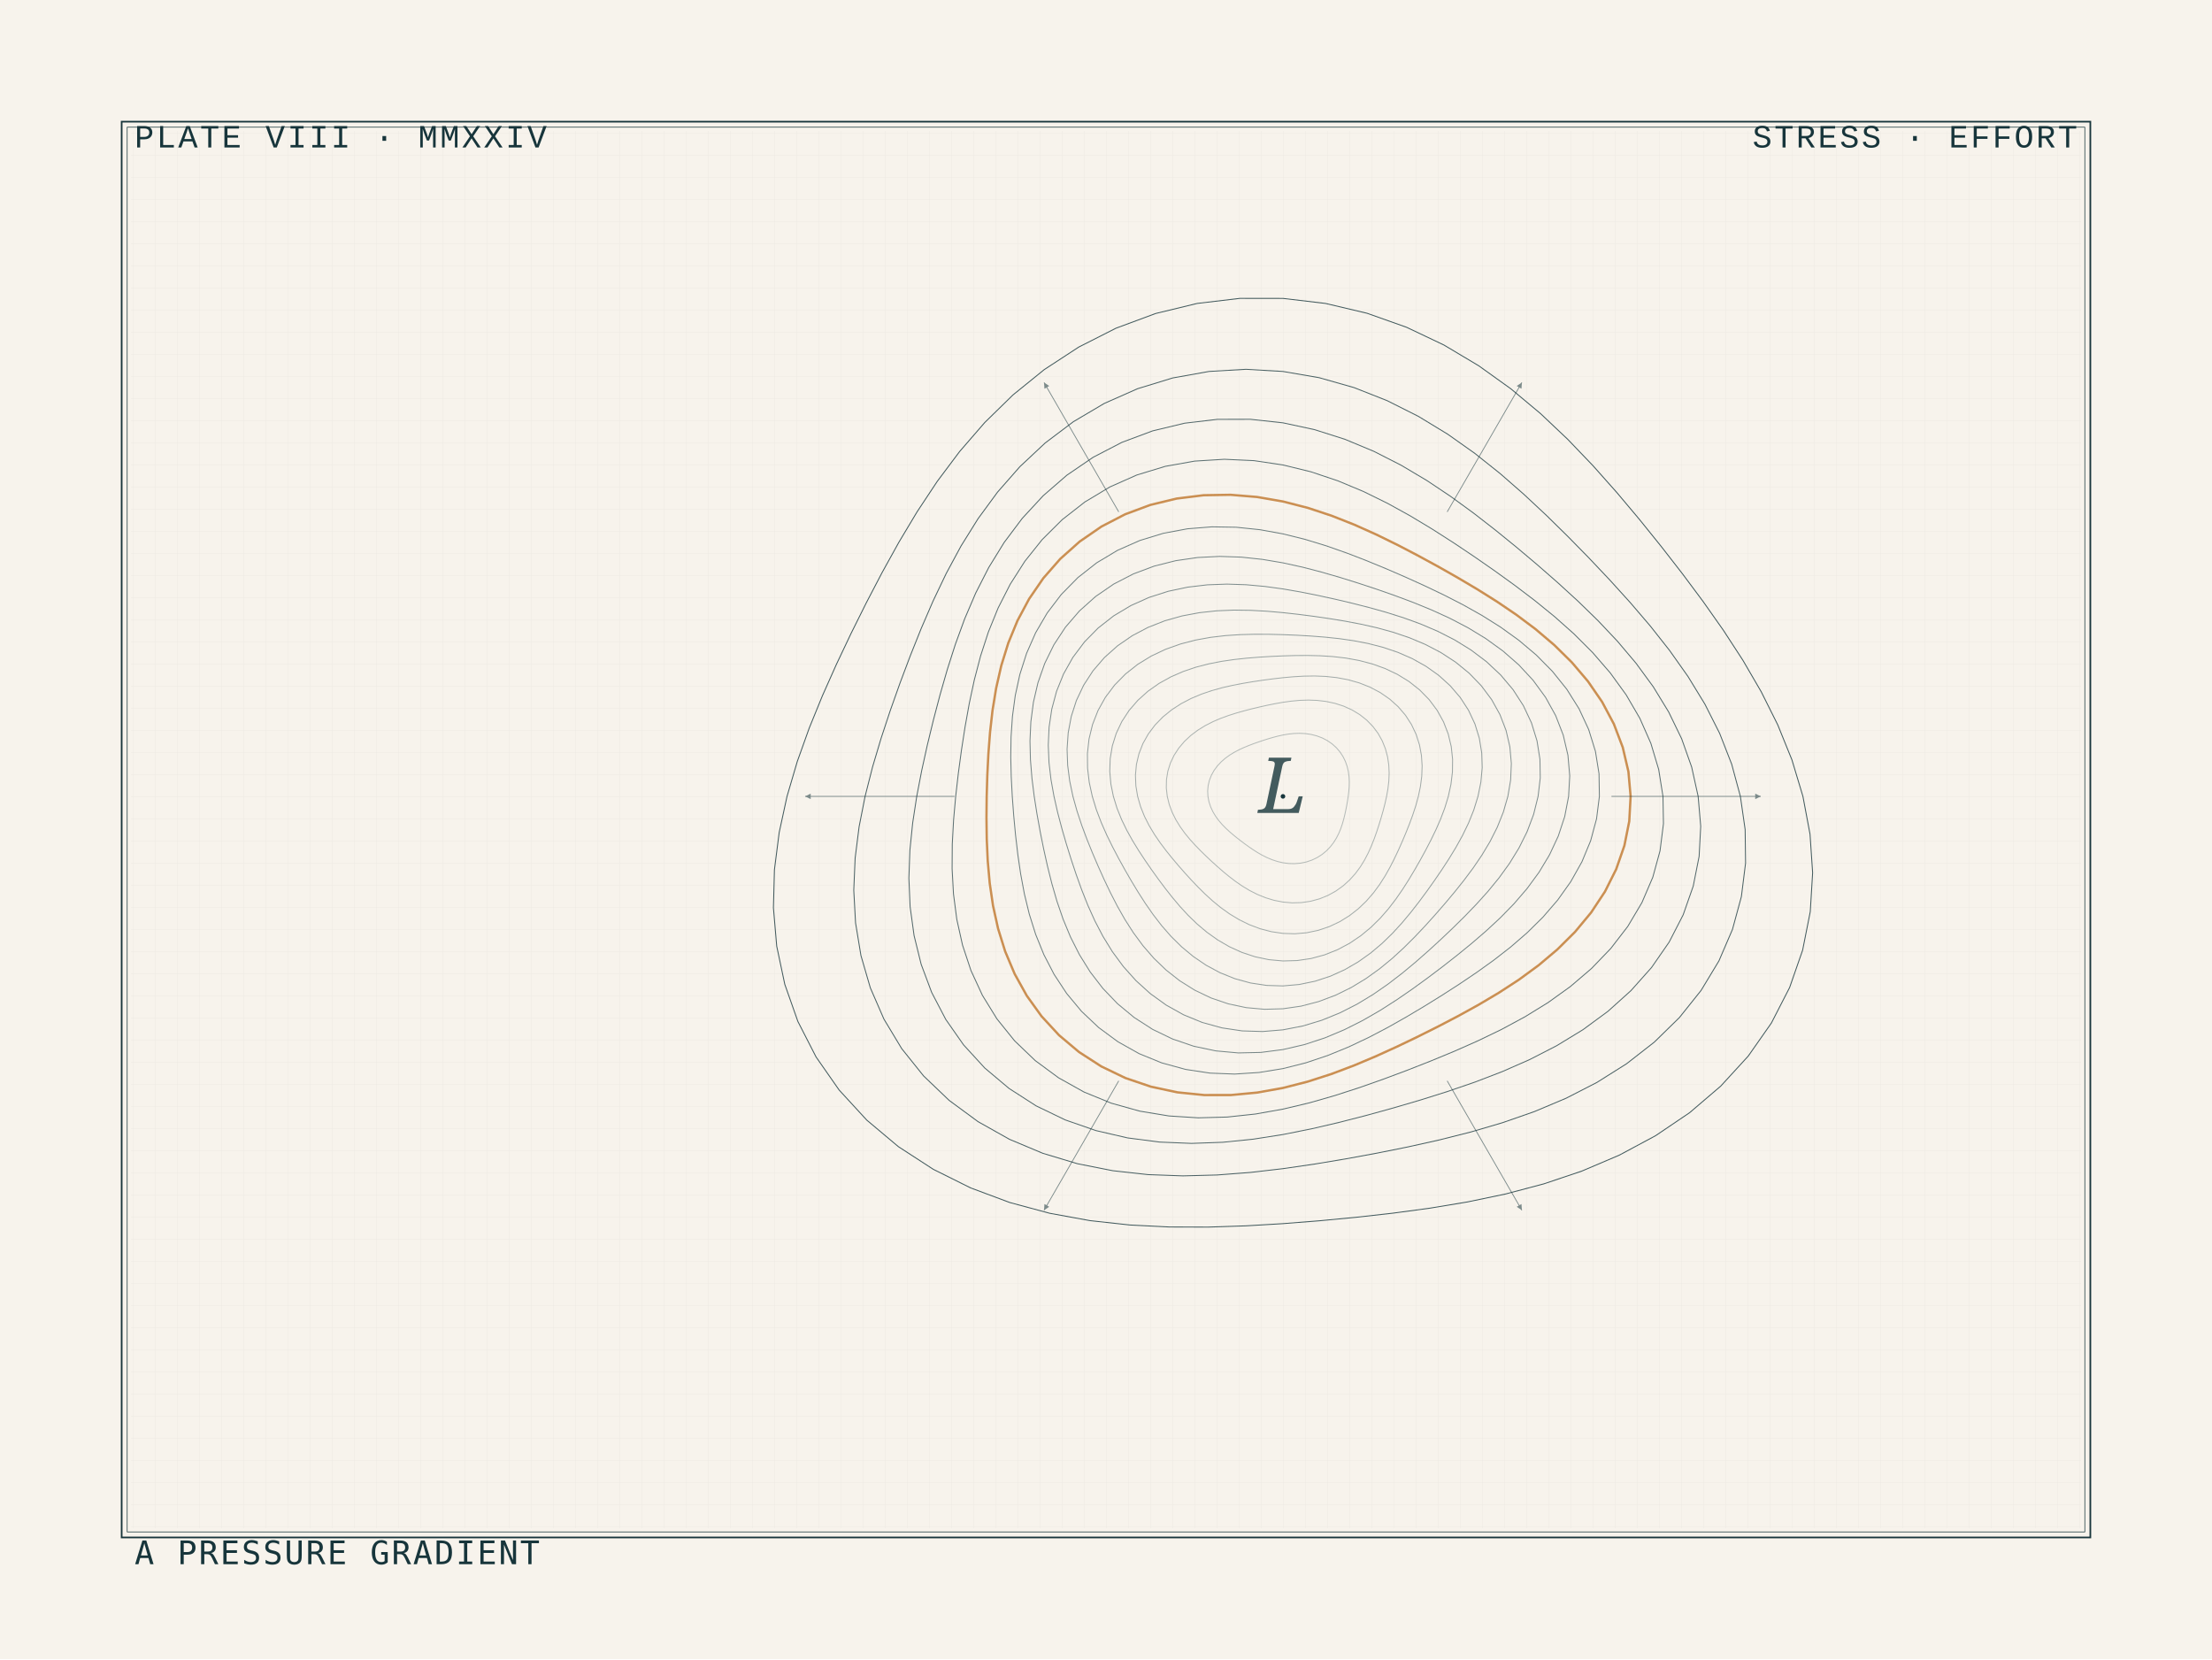
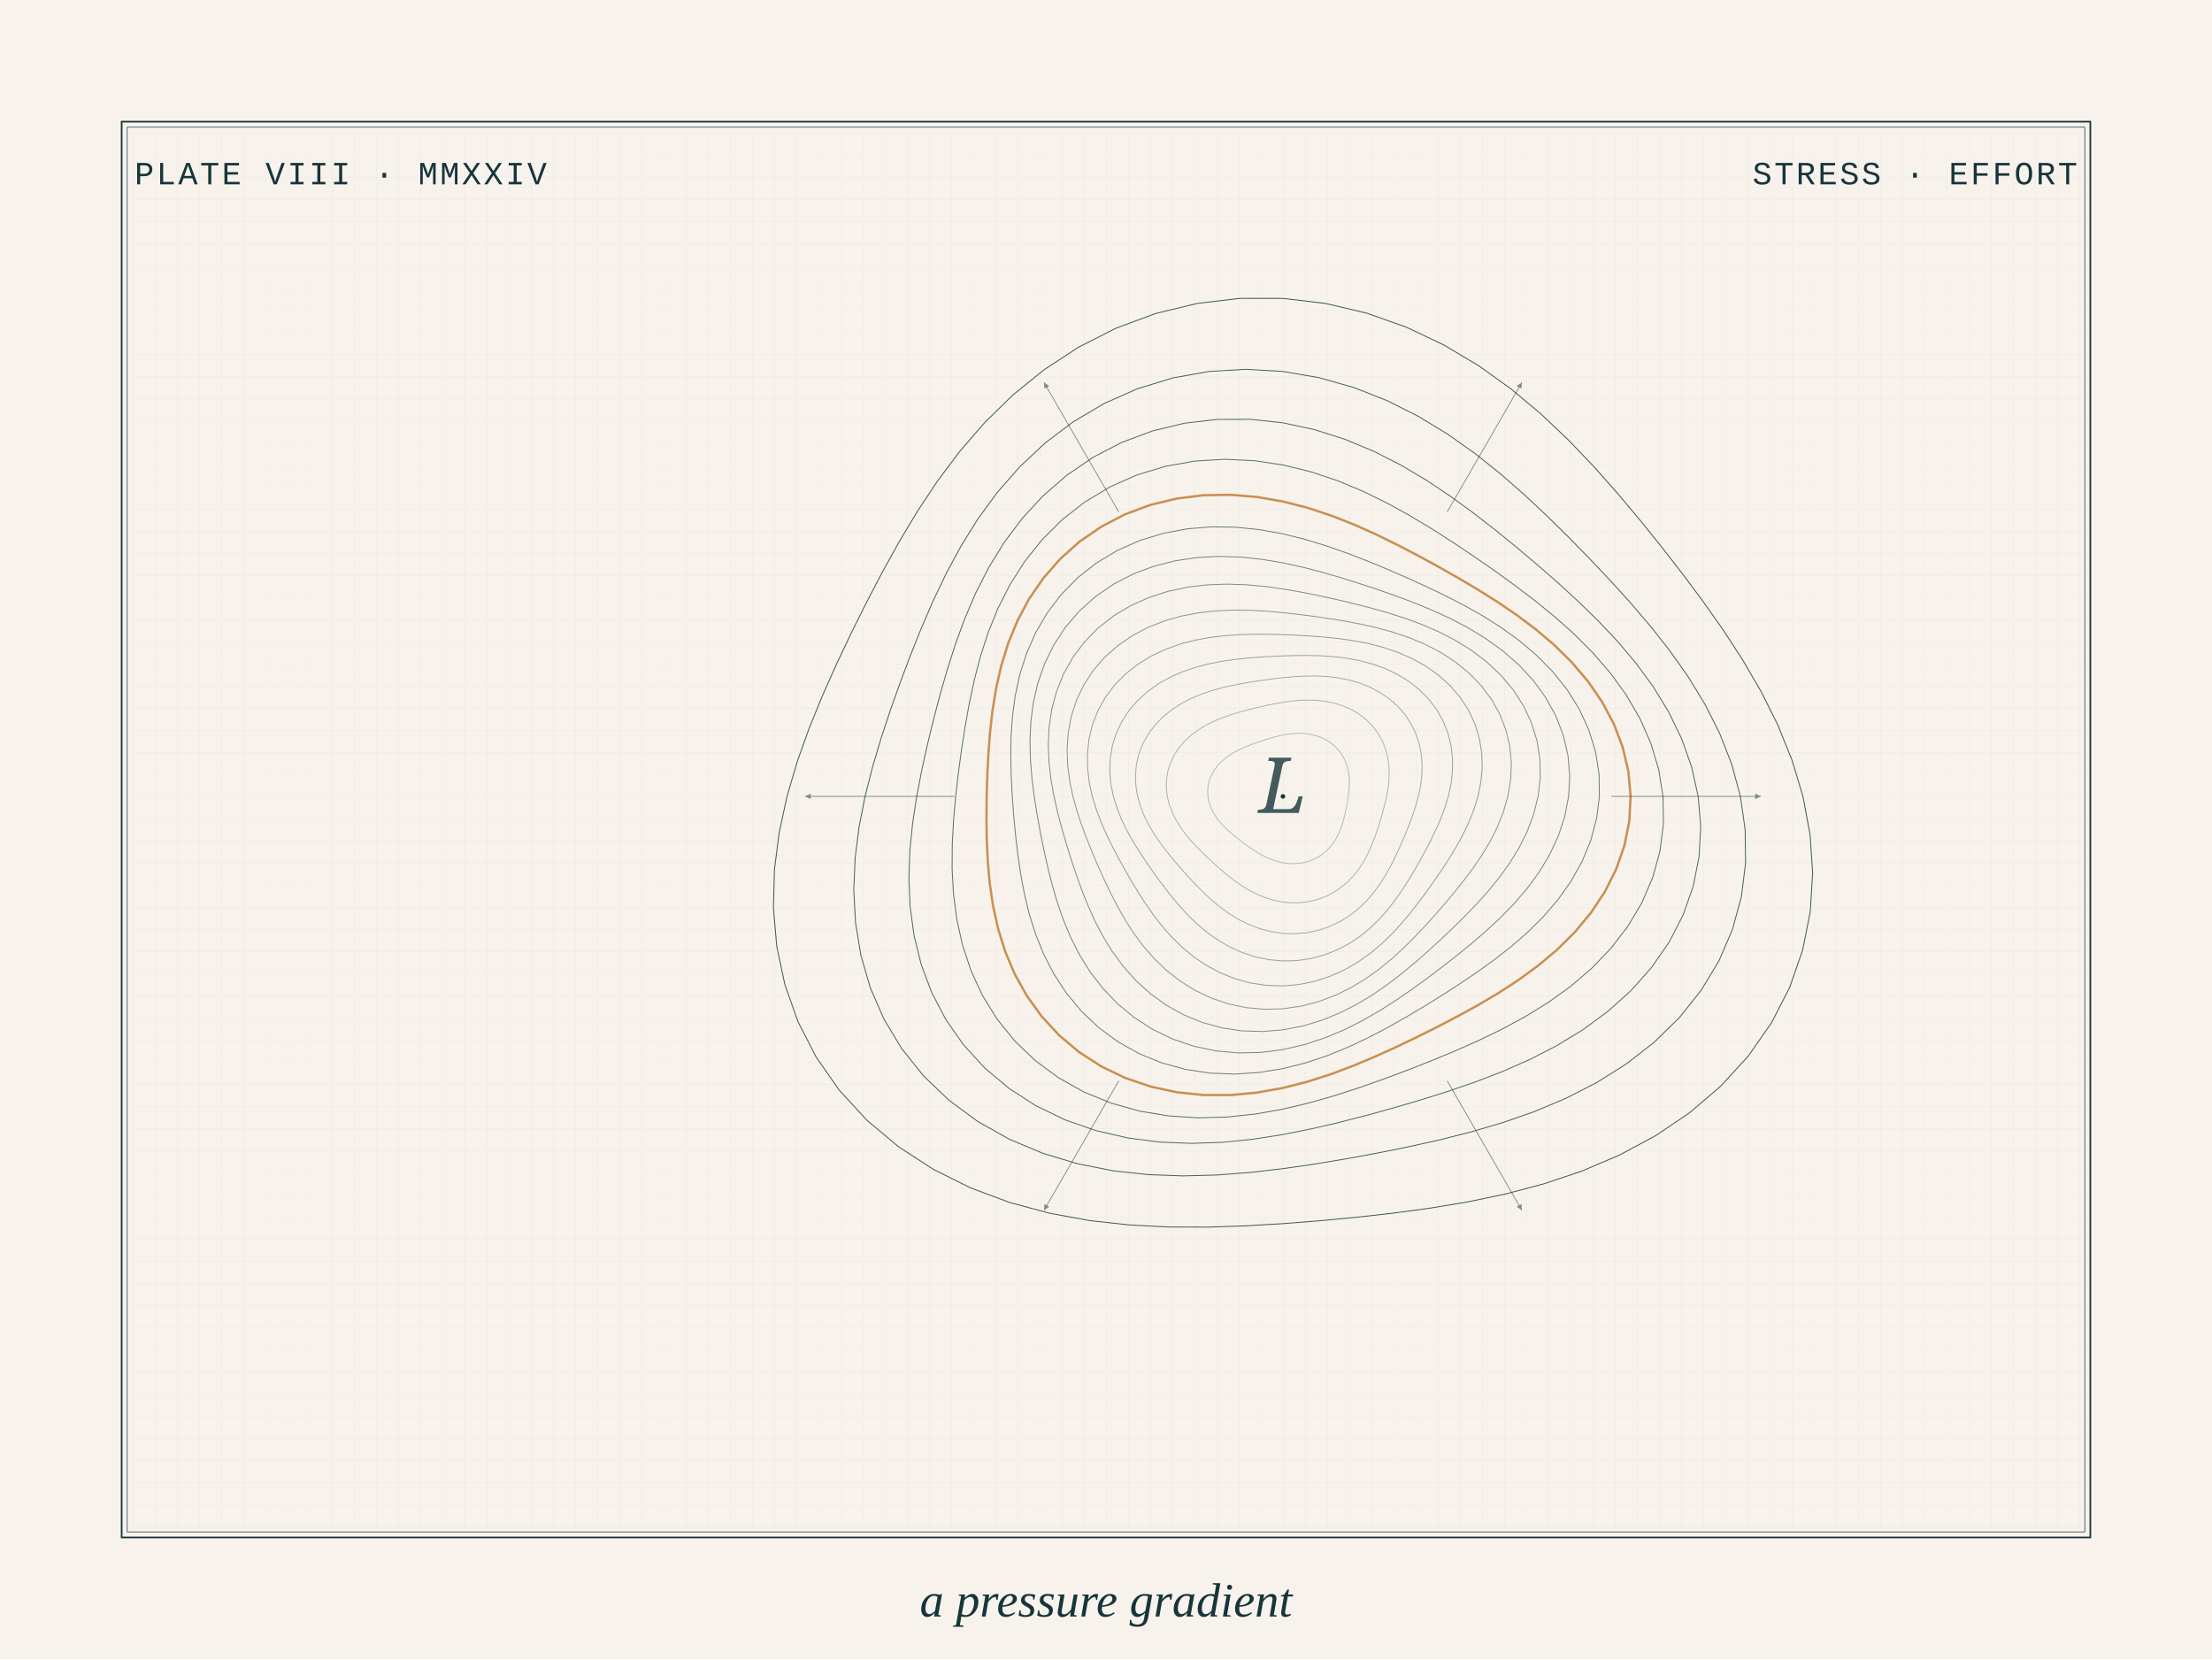
<svg xmlns="http://www.w3.org/2000/svg" viewBox="0 0 2400 1800" preserveAspectRatio="xMidYMid meet" style="background:#f7f3ec">
  <defs>
    <pattern id="ap-grid-p7" width="24" height="24" patternUnits="userSpaceOnUse">
      <path d="M24 0H0v24" fill="none" stroke="#17353b" stroke-width="0.63" opacity="0.07" />
    </pattern>
    <clipPath id="ap-clip-p7">
      <rect x="142" y="142" width="2116" height="1516" />
    </clipPath>
  </defs>
  <rect x="0" y="0" width="2400" height="1800" fill="#f7f3ec" />
  <rect x="132" y="132" width="2136" height="1536" fill="none" stroke="#17353b" stroke-width="1.8" />
  <rect x="138" y="138" width="2124" height="1524" fill="none" stroke="#17353b" stroke-width="0.72" />
  <rect x="142" y="142" width="2116" height="1516" fill="url(#ap-grid-p7)" />
  <g clip-path="url(#ap-clip-p7)">
    <polygon points="1956.146,864 1963.851,904.987 1966.685,946.894 1964.122,989.091 1955.835,1030.844 1941.724,1071.372 1921.932,1109.906 1896.835,1145.742 1867.014,1178.304 1833.205,1207.179 1796.244,1232.151 1757,1253.203 1716.305,1270.514 1674.898,1284.429 1633.368,1295.416 1592.128,1304.014 1551.397,1310.771 1511.203,1316.186 1471.417,1320.652 1431.788,1324.417 1392,1327.551 1351.735,1329.94 1310.732,1331.294 1268.846,1331.173 1226.089,1329.031 1182.659,1324.271 1138.947,1316.301 1095.529,1304.601 1053.128,1288.774 1012.57,1268.589 974.727,1244.017 940.442,1215.232 910.472,1182.614 885.421,1146.715 865.7,1108.22 851.489,1067.897 842.732,1026.533 839.145,984.878 840.248,943.586 845.41,903.177 853.912,864 865.015,826.228 878.021,789.862 892.343,754.753 907.548,720.646 923.393,687.227 939.835,654.181 957.027,621.247 975.288,588.273 995.059,555.25 1016.847,522.343 1041.156,489.892 1068.429,458.406 1098.982,428.531 1132.964,401.006 1170.322,376.605 1210.788,356.082 1253.892,340.102 1298.99,329.191 1345.308,323.691 1392,323.731 1438.215,329.214 1483.159,339.832 1526.157,355.088 1566.698,374.342 1604.465,396.862 1639.351,421.891 1671.444,448.704 1701.004,476.666 1728.414,505.279 1754.124,534.209 1778.587,563.303 1802.197,592.584 1825.23,622.22 1847.798,652.495 1869.82,683.752 1891.019,716.336 1910.924,750.541 1928.911,786.554 1944.246,824.418" fill="none" stroke="#17353b" stroke-width="0.99" opacity="0.811" />
    <polygon points="1888.293,864 1893.469,899.943 1893.932,936.4 1889.382,972.749 1879.717,1008.32 1865.043,1042.446 1845.67,1074.517 1822.086,1104.025 1794.917,1130.599 1764.879,1154.034 1732.717,1174.295 1699.148,1191.514 1664.81,1205.965 1630.218,1218.027 1595.73,1228.142 1561.54,1236.76 1527.678,1244.29 1494.033,1251.05 1460.389,1257.236 1426.471,1262.889 1392,1267.894 1356.743,1271.981 1320.565,1274.754 1283.464,1275.722 1245.598,1274.35 1207.293,1270.107 1169.034,1262.524 1131.437,1251.236 1095.209,1236.025 1061.097,1216.845 1029.834,1193.83 1002.077,1167.291 978.358,1137.696 959.045,1105.627 944.31,1071.743 934.124,1036.725 928.264,1001.224 926.337,965.814 927.82,930.955 932.116,896.962 938.606,864 946.709,832.084 955.937,801.101 965.935,770.844 976.511,741.053 987.646,711.466 999.492,681.864 1012.344,652.119 1026.604,622.228 1042.732,592.331 1061.187,562.723 1082.375,533.844 1106.598,506.252 1134.008,480.584 1164.581,457.516 1198.11,437.703 1234.208,421.727 1272.333,410.054 1311.825,402.991 1351.959,400.662 1392,403 1431.255,409.754 1469.129,420.509 1505.164,434.726 1539.067,451.787 1570.723,471.05 1600.183,491.898 1627.647,513.793 1653.421,536.312 1677.87,559.174 1701.364,582.258 1724.224,605.588 1746.671,629.324 1768.786,653.721 1790.487,679.089 1811.521,705.744 1831.47,733.957 1849.784,763.909 1865.815,795.656 1878.876,829.103" fill="none" stroke="#17353b" stroke-width="0.99" opacity="0.771" />
    <polygon points="1842.476,864 1845.262,896.487 1843.523,929.129 1837.153,961.33 1826.234,992.494 1811.029,1022.07 1791.962,1049.595 1769.586,1074.725 1744.53,1097.26 1717.458,1117.149 1689.008,1134.49 1659.752,1149.506 1630.148,1162.516 1600.52,1173.892 1571.043,1184.017 1541.745,1193.237 1512.526,1201.82 1483.191,1209.922 1453.489,1217.566 1423.165,1224.631 1392,1230.864 1359.862,1235.892 1326.737,1239.262 1292.754,1240.478 1258.192,1239.049 1223.471,1234.537 1189.134,1226.599 1155.805,1215.021 1124.152,1199.745 1094.828,1180.877 1068.427,1158.683 1045.433,1133.568 1026.187,1106.048 1010.86,1076.709 999.443,1046.159 991.756,1014.984 987.467,983.705 986.131,952.741 987.233,922.385 990.241,892.796 994.653,864 1000.053,835.907 1006.138,808.342 1012.756,781.081 1019.906,753.894 1027.742,726.591 1036.547,699.058 1046.698,671.291 1058.627,643.416 1072.768,615.694 1089.507,588.515 1109.135,562.378 1131.81,537.854 1157.534,515.548 1186.139,496.049 1217.297,479.887 1250.534,467.486 1285.27,459.132 1320.861,454.947 1356.645,454.887 1392,458.739 1426.381,466.148 1459.366,476.644 1490.675,489.688 1520.184,504.715 1547.919,521.187 1574.037,538.631 1598.792,556.677 1622.49,575.083 1645.445,593.749 1667.928,612.709 1690.123,632.113 1712.09,652.205 1733.748,673.275 1754.859,695.622 1775.042,719.505 1793.794,745.106 1810.528,772.492 1824.618,801.598 1835.45,832.216" fill="none" stroke="#17353b" stroke-width="0.99" opacity="0.732" />
    <polygon points="1804.306,864 1804.835,893.59 1801.137,923.015 1793.273,951.735 1781.468,979.247 1766.098,1005.121 1747.652,1029.034 1726.695,1050.789 1703.822,1070.324 1679.609,1087.709 1654.571,1103.127 1629.123,1116.846 1603.558,1129.186 1578.034,1140.475 1552.576,1151.01 1527.09,1161.017 1501.396,1170.625 1475.26,1179.839 1448.441,1188.538 1420.732,1196.477 1392,1203.308 1362.22,1208.605 1331.495,1211.904 1300.065,1212.747 1268.299,1210.72 1236.68,1205.496 1205.767,1196.869 1176.161,1184.769 1148.456,1169.281 1123.192,1150.632 1100.82,1129.182 1081.657,1105.392 1065.873,1079.789 1053.477,1052.925 1044.323,1025.333 1038.132,997.49 1034.518,969.782 1033.035,942.485 1033.218,915.752 1034.631,889.614 1036.913,864 1039.809,838.757 1043.193,813.687 1047.083,788.586 1051.635,763.283 1057.12,737.673 1063.9,711.751 1072.386,685.628 1082.989,659.536 1096.08,633.826 1111.942,608.948 1130.741,585.417 1152.496,563.784 1177.073,544.586 1204.187,528.307 1233.422,515.341 1264.259,505.955 1296.116,500.274 1328.395,498.267 1360.523,499.756 1392,504.433 1422.429,511.884 1451.542,521.633 1479.209,533.181 1505.437,546.05 1530.348,559.82 1554.156,574.166 1577.122,588.88 1599.517,603.879 1621.574,619.203 1643.448,635.003 1665.186,651.509 1686.706,669.001 1707.786,687.764 1728.075,708.05 1747.11,730.042 1764.352,753.818 1779.224,779.336 1791.162,806.424 1799.658,834.781" fill="none" stroke="#17353b" stroke-width="0.99" opacity="0.693" />
    <polygon points="1769.205,864 1767.735,890.931 1762.447,917.434 1753.537,943.048 1741.336,967.372 1726.281,990.101 1708.88,1011.042 1689.667,1030.124 1669.165,1047.393 1647.838,1062.997 1626.063,1077.165 1604.105,1090.17 1582.106,1102.296 1560.084,1113.799 1537.952,1124.871 1515.537,1135.616 1492.62,1146.028 1468.972,1155.985 1444.392,1165.254 1418.747,1173.505 1392,1180.339 1364.232,1185.321 1335.649,1188.021 1306.575,1188.05 1277.441,1185.095 1248.751,1178.955 1221.049,1169.555 1194.875,1156.958 1170.727,1141.363 1149.022,1123.09 1130.061,1102.552 1114.011,1080.226 1100.897,1056.615 1090.603,1032.206 1082.891,1007.436 1077.431,982.665 1073.831,958.149 1071.686,934.034 1070.618,910.357 1070.31,887.057 1070.547,864 1071.23,841.009 1072.39,817.899 1074.183,794.511 1076.873,770.751 1080.805,746.608 1086.371,722.178 1093.964,697.67 1103.939,673.398 1116.574,649.767 1132.037,627.248 1150.363,606.341 1171.445,587.537 1195.037,571.283 1220.768,557.943 1248.172,547.772 1276.723,540.892 1305.874,537.288 1335.098,536.81 1363.931,539.188 1392,544.061 1419.048,551.005 1444.943,559.577 1469.674,569.352 1493.339,579.959 1516.116,591.111 1538.233,602.627 1559.922,614.442 1581.388,626.604 1602.764,639.261 1624.086,652.636 1645.275,666.997 1666.123,682.62 1686.307,699.751 1705.4,718.572 1722.906,739.172 1738.294,761.529 1751.04,785.498 1760.674,810.821 1766.815,837.135" fill="none" stroke="#c88a4a" stroke-width="2.52" opacity="0.95" />
    <polygon points="1735.322,864 1732.233,888.386 1725.828,912.152 1716.399,934.928 1704.336,956.423 1690.095,976.45 1674.157,994.93 1656.992,1011.888 1639.02,1027.447 1620.583,1041.797 1601.917,1055.175 1583.149,1067.824 1564.291,1079.965 1545.257,1091.763 1525.884,1103.301 1505.962,1114.564 1485.272,1125.432 1463.62,1135.682 1440.87,1145.005 1416.977,1153.027 1392,1159.342 1366.114,1163.546 1339.605,1165.272 1312.856,1164.225 1286.321,1160.208 1260.491,1153.143 1235.862,1143.077 1212.892,1130.182 1191.966,1114.741 1173.369,1097.128 1157.268,1077.773 1143.699,1057.134 1132.572,1035.656 1123.688,1013.741 1116.761,991.72 1111.452,969.831 1107.407,948.214 1104.296,926.905 1101.847,905.853 1099.875,884.938 1098.306,864 1097.181,842.869 1096.655,821.399 1096.984,799.497 1098.498,777.15 1101.569,754.441 1106.571,731.552 1113.846,708.766 1123.664,686.449 1136.192,665.027 1151.479,644.954 1169.44,626.683 1189.863,610.623 1212.417,597.113 1236.685,586.393 1262.187,578.585 1288.424,573.687 1314.911,571.572 1341.219,572.008 1366.997,574.676 1392,579.203 1416.094,585.195 1439.256,592.275 1461.564,600.114 1483.169,608.462 1504.267,617.164 1525.062,626.168 1545.732,635.531 1566.394,645.398 1587.078,655.986 1607.707,667.553 1628.09,680.364 1647.929,694.659 1666.834,710.619 1684.346,728.342 1699.978,747.822 1713.245,768.941 1723.711,791.474 1731.02,815.099 1734.928,839.421" fill="none" stroke="#17353b" stroke-width="0.99" opacity="0.614" />
    <polygon points="1701.924,864 1697.692,885.91 1690.703,907.086 1681.303,927.254 1669.898,946.232 1656.921,963.936 1642.793,980.376 1627.892,995.648 1612.524,1009.914 1596.899,1023.376 1581.129,1036.242 1565.219,1048.705 1549.083,1060.902 1532.566,1072.903 1515.468,1084.684 1497.578,1096.13 1478.707,1107.03 1458.72,1117.095 1437.561,1125.978 1415.272,1133.299 1392,1138.683 1367.994,1141.786 1343.595,1142.329 1319.21,1140.123 1295.283,1135.087 1272.266,1127.255 1250.578,1116.775 1230.577,1103.898 1212.534,1088.959 1196.61,1072.347 1182.851,1054.475 1171.192,1035.749 1161.467,1016.538 1153.429,997.143 1146.788,977.786 1141.236,958.596 1136.485,939.609 1132.303,920.781 1128.533,902.003 1125.121,883.128 1122.116,864 1119.671,844.481 1118.033,824.482 1117.515,803.986 1118.467,783.059 1121.248,761.864 1126.18,740.651 1133.524,719.748 1143.449,699.541 1156.01,680.441 1171.143,662.862 1188.663,647.18 1208.281,633.709 1229.617,622.675 1252.241,614.198 1275.695,608.285 1299.536,604.835 1323.366,603.646 1346.859,604.439 1369.781,606.888 1392,610.643 1413.486,615.374 1434.297,620.79 1454.563,626.673 1474.454,632.892 1494.149,639.41 1513.805,646.288 1533.526,653.671 1553.337,661.766 1573.165,670.822 1592.837,681.094 1612.082,692.815 1630.541,706.164 1647.797,721.243 1663.401,738.061 1676.908,756.524 1687.915,776.436 1696.091,797.513 1701.203,819.4 1703.142,841.699" fill="none" stroke="#17353b" stroke-width="0.99" opacity="0.575" />
    <polygon points="1668.811,864 1663.961,883.493 1656.929,902.214 1648.073,919.989 1637.779,936.728 1626.423,952.431 1614.34,967.173 1601.802,981.088 1588.996,994.347 1576.015,1007.131 1562.859,1019.603 1549.443,1031.882 1535.617,1044.023 1521.191,1055.998 1505.964,1067.696 1489.752,1078.923 1472.42,1089.409 1453.906,1098.834 1434.234,1106.848 1413.527,1113.104 1392,1117.281 1369.953,1119.119 1347.75,1118.439 1325.791,1115.157 1304.484,1109.297 1284.214,1100.986 1265.309,1090.444 1248.025,1077.969 1232.517,1063.911 1218.841,1048.641 1206.95,1032.527 1196.708,1015.902 1187.908,999.042 1180.299,982.147 1173.616,965.337 1167.612,948.646 1162.087,932.033 1156.913,915.4 1152.049,898.611 1147.552,881.521 1143.571,864 1140.341,845.962 1138.155,827.385 1137.346,808.322 1138.247,788.912 1141.165,769.377 1146.348,750.01 1153.962,731.154 1164.068,713.184 1176.619,696.472 1191.458,681.363 1208.327,668.147 1226.889,657.035 1246.754,648.143 1267.51,641.489 1288.751,636.991 1310.112,634.477 1331.291,633.707 1352.069,634.394 1372.317,636.235 1392,638.937 1411.163,642.25 1429.916,645.985 1448.406,650.031 1466.792,654.366 1485.214,659.054 1503.763,664.237 1522.462,670.114 1541.245,676.923 1559.957,684.906 1578.351,694.288 1596.104,705.243 1612.836,717.879 1628.14,732.214 1641.608,748.174 1652.87,765.592 1661.62,784.217 1667.64,803.733 1670.822,823.782 1671.172,843.99" fill="none" stroke="#17353b" stroke-width="0.99" opacity="0.536" />
    <polygon points="1636.016,864 1631.07,881.135 1624.492,897.535 1616.618,913.111 1607.78,927.851 1598.275,941.813 1588.339,955.107 1578.134,967.879 1567.74,980.282 1557.148,992.456 1546.275,1004.5 1534.979,1016.459 1523.078,1028.305 1510.381,1039.933 1496.713,1051.162 1481.941,1061.749 1465.995,1071.4 1448.887,1079.797 1430.716,1086.619 1411.667,1091.575 1392,1094.424 1372.038,1094.995 1352.138,1093.208 1332.666,1089.076 1313.971,1082.706 1296.355,1074.291 1280.052,1064.093 1265.214,1052.422 1251.903,1039.611 1240.087,1025.986 1229.658,1011.847 1220.442,997.442 1212.227,982.951 1204.786,968.481 1197.91,954.064 1191.43,939.661 1185.239,925.182 1179.312,910.503 1173.707,895.487 1168.57,880.014 1164.118,864 1160.627,847.416 1158.403,830.305 1157.758,812.785 1158.978,795.047 1162.298,777.349 1167.874,759.998 1175.775,743.328 1185.966,727.673 1198.313,713.346 1212.593,700.611 1228.505,689.664 1245.703,680.618 1263.815,673.498 1282.476,668.239 1301.353,664.699 1320.171,662.67 1338.725,661.907 1356.895,662.146 1374.642,663.136 1392,664.659 1409.063,666.556 1425.959,668.735 1442.829,671.186 1459.796,673.976 1476.942,677.24 1494.289,681.17 1511.781,685.988 1529.277,691.924 1546.56,699.191 1563.34,707.958 1579.276,718.332 1594,730.342 1607.146,743.93 1618.375,758.955 1627.407,775.197 1634.041,792.378 1638.171,810.176 1639.796,828.257 1639.013,846.295" fill="none" stroke="#17353b" stroke-width="0.99" opacity="0.496" />
    <polygon points="1603.592,864 1599.018,878.838 1593.302,893.036 1586.731,906.577 1579.56,919.501 1571.994,931.899 1564.172,943.893 1556.154,955.612 1547.93,967.175 1539.417,978.665 1530.481,990.117 1520.953,1001.504 1510.652,1012.729 1499.413,1023.631 1487.106,1033.99 1473.66,1043.543 1459.075,1052.004 1443.427,1059.084 1426.873,1064.519 1409.637,1068.09 1392,1069.64 1374.277,1069.091 1356.792,1066.448 1339.857,1061.801 1323.744,1055.314 1308.669,1047.216 1294.776,1037.777 1282.127,1027.288 1270.707,1016.04 1260.431,1004.293 1251.156,992.268 1242.706,980.125 1234.889,967.956 1227.53,955.789 1220.487,943.588 1213.676,931.269 1207.081,918.719 1200.762,905.813 1194.855,892.437 1189.561,878.51 1185.132,864 1181.848,848.937 1179.994,833.42 1179.833,817.611 1181.581,801.735 1185.388,786.06 1191.321,770.878 1199.359,756.489 1209.389,743.171 1221.218,731.162 1234.586,720.64 1249.185,711.715 1264.687,704.415 1280.768,698.692 1297.129,694.43 1313.523,691.455 1329.764,689.559 1345.74,688.516 1361.411,688.114 1376.805,688.167 1392,688.543 1407.109,689.168 1422.253,690.043 1437.544,691.233 1453.055,692.869 1468.807,695.128 1484.752,698.216 1500.771,702.35 1516.672,707.725 1532.199,714.504 1547.052,722.792 1560.905,732.622 1573.43,743.953 1584.325,756.666 1593.337,770.573 1600.283,785.43 1605.06,800.954 1607.66,816.847 1608.163,832.82 1606.731,848.609" fill="none" stroke="#17353b" stroke-width="0.99" opacity="0.457" />
    <polygon points="1571.413,864 1567.582,876.585 1563.014,888.668 1557.925,900.278 1552.486,911.489 1546.811,922.4 1540.949,933.117 1534.882,943.74 1528.532,954.339 1521.775,964.942 1514.455,975.521 1506.407,985.994 1497.479,996.216 1487.547,1005.997 1476.54,1015.106 1464.449,1023.29 1451.331,1030.298 1437.314,1035.895 1422.589,1039.886 1407.394,1042.13 1392,1042.555 1376.69,1041.158 1361.737,1038.013 1347.381,1033.257 1333.816,1027.084 1321.173,1019.725 1309.516,1011.43 1298.842,1002.447 1289.085,993.003 1280.132,983.286 1271.838,973.433 1264.048,963.524 1256.615,953.581 1249.425,943.569 1242.412,933.414 1235.567,923.011 1228.95,912.248 1222.684,901.02 1216.95,889.25 1211.972,876.903 1208.001,864 1205.291,850.618 1204.077,836.893 1204.554,823.016 1206.861,809.216 1211.063,795.745 1217.147,782.862 1225.022,770.812 1234.525,759.803 1245.434,749.998 1257.484,741.494 1270.39,734.326 1283.871,728.461 1297.665,723.804 1311.555,720.214 1325.377,717.519 1339.03,715.532 1352.477,714.075 1365.739,712.996 1378.881,712.186 1392,711.591 1405.203,711.214 1418.587,711.123 1432.218,711.437 1446.116,712.318 1460.244,713.954 1474.502,716.539 1488.724,720.254 1502.693,725.247 1516.149,731.618 1528.809,739.406 1540.388,748.58 1550.621,759.045 1559.285,770.641 1566.214,783.159 1571.316,796.357 1574.575,809.974 1576.055,823.758 1575.887,837.476 1574.264,850.936" fill="none" stroke="#17353b" stroke-width="0.99" opacity="0.418" />
    <polygon points="1538.904,864 1536.057,874.325 1532.776,884.306 1529.201,893.998 1525.421,903.48 1521.47,912.84 1517.329,922.157 1512.927,931.487 1508.151,940.854 1502.864,950.233 1496.922,959.554 1490.186,968.696 1482.546,977.499 1473.934,985.767 1464.334,993.288 1453.787,999.849 1442.394,1005.249 1430.309,1009.323 1417.73,1011.948 1404.881,1013.058 1392,1012.648 1379.316,1010.773 1367.036,1007.545 1355.325,1003.122 1344.302,997.693 1334.025,991.467 1324.501,984.646 1315.682,977.42 1307.482,969.943 1299.785,962.329 1292.47,954.644 1285.42,946.901 1278.545,939.07 1271.795,931.085 1265.168,922.854 1258.717,914.278 1252.551,905.264 1246.826,895.741 1241.734,885.675 1237.491,875.074 1234.313,864 1232.405,852.561 1231.936,840.912 1233.027,829.242 1235.738,817.761 1240.066,806.686 1245.938,796.222 1253.221,786.549 1261.732,777.805 1271.252,770.08 1281.544,763.406 1292.37,757.764 1303.513,753.082 1314.786,749.249 1326.053,746.128 1337.225,743.569 1348.271,741.431 1359.204,739.593 1370.082,737.969 1380.983,736.518 1392,735.253 1403.214,734.233 1414.684,733.565 1426.431,733.391 1438.425,733.875 1450.587,735.187 1462.782,737.486 1474.83,740.902 1486.515,745.526 1497.601,751.397 1507.848,758.496 1517.032,766.747 1524.964,776.022 1531.501,786.147 1536.56,796.92 1540.122,808.124 1542.234,819.544 1543,830.985 1542.575,842.281 1541.142,853.31" fill="none" stroke="#17353b" stroke-width="0.99" opacity="0.379" />
    <polygon points="1504.438,864 1502.663,871.932 1500.66,879.673 1498.493,887.284 1496.185,894.829 1493.715,902.37 1491.022,909.95 1488.015,917.585 1484.58,925.258 1480.597,932.913 1475.953,940.457 1470.555,947.764 1464.342,954.68 1457.296,961.04 1449.444,966.674 1440.86,971.426 1431.66,975.163 1421.996,977.785 1412.041,979.238 1401.982,979.515 1392,978.654 1382.257,976.74 1372.889,973.891 1363.99,970.255 1355.613,965.988 1347.769,961.248 1340.427,956.18 1333.524,950.904 1326.977,945.505 1320.696,940.032 1314.594,934.495 1308.605,928.867 1302.693,923.092 1296.861,917.096 1291.153,910.796 1285.656,904.116 1280.496,896.995 1275.826,889.401 1271.818,881.335 1268.644,872.841 1266.469,864 1265.428,854.928 1265.621,845.771 1267.099,836.691 1269.863,827.858 1273.86,819.434 1278.991,811.56 1285.113,804.348 1292.06,797.872 1299.644,792.164 1307.684,787.212 1316.006,782.967 1324.467,779.348 1332.958,776.254 1341.408,773.574 1349.793,771.202 1358.124,769.048 1366.443,767.051 1374.815,765.185 1383.312,763.461 1392,761.932 1400.928,760.686 1410.115,759.838 1419.542,759.521 1429.15,759.873 1438.836,761.024 1448.463,763.08 1457.863,766.118 1466.852,770.174 1475.244,775.236 1482.863,781.25 1489.558,788.117 1495.214,795.706 1499.762,803.859 1503.184,812.407 1505.511,821.18 1506.818,830.024 1507.22,838.808 1506.857,847.433 1505.88,855.838" fill="none" stroke="#17353b" stroke-width="0.99" opacity="0.339" />
    <polygon points="1462.791,864 1462.025,869.019 1461.153,873.975 1460.187,878.909 1459.11,883.859 1457.881,888.852 1456.437,893.901 1454.702,898.993 1452.594,904.093 1450.038,909.143 1446.97,914.062 1443.347,918.751 1439.153,923.106 1434.402,927.016 1429.139,930.381 1423.434,933.113 1417.384,935.149 1411.099,936.449 1404.697,937.009 1398.295,936.849 1392,936.021 1385.899,934.6 1380.057,932.675 1374.51,930.346 1369.269,927.712 1364.318,924.864 1359.62,921.876 1355.125,918.801 1350.779,915.67 1346.53,912.485 1342.336,909.229 1338.178,905.864 1334.059,902.338 1330.008,898.597 1326.084,894.587 1322.367,890.268 1318.957,885.614 1315.967,880.624 1313.508,875.322 1311.688,869.756 1310.597,864 1310.299,858.144 1310.832,852.292 1312.197,846.552 1314.365,841.027 1317.272,835.81 1320.831,830.975 1324.934,826.572 1329.466,822.623 1334.308,819.126 1339.352,816.052 1344.504,813.355 1349.695,810.971 1354.881,808.835 1360.044,806.882 1365.192,805.058 1370.353,803.326 1375.57,801.673 1380.889,800.109 1386.354,798.67 1392,797.415 1397.84,796.421 1403.865,795.776 1410.039,795.57 1416.3,795.89 1422.56,796.809 1428.715,798.377 1434.647,800.62 1440.237,803.535 1445.372,807.089 1449.954,811.22 1453.908,815.846 1457.187,820.868 1459.776,826.175 1461.69,831.661 1462.976,837.226 1463.703,842.782 1463.956,848.267 1463.829,853.639 1463.414,858.881" fill="none" stroke="#17353b" stroke-width="0.99" opacity="0.3" />
    <circle cx="1392" cy="864" r="2.5" fill="#17353b" />
    <g opacity="0.55">
      <line x1="1748.4" y1="864" x2="1910.4" y2="864" stroke="#17353b" stroke-width="0.9" />
      <polygon points="1910.4,864 1904.4,861 1904.4,867" fill="#17353b" />
    </g>
    <g opacity="0.55">
      <line x1="1570.2" y1="1172.651" x2="1651.2" y2="1312.948" stroke="#17353b" stroke-width="0.9" />
      <polygon points="1651.2,1312.948 1650.798,1306.251 1645.602,1309.251" fill="#17353b" />
    </g>
    <g opacity="0.55">
      <line x1="1213.8" y1="1172.651" x2="1132.8" y2="1312.948" stroke="#17353b" stroke-width="0.9" />
      <polygon points="1132.8,1312.948 1138.398,1309.251 1133.202,1306.251" fill="#17353b" />
    </g>
    <g opacity="0.55">
      <line x1="1035.6" y1="864" x2="873.6" y2="864" stroke="#17353b" stroke-width="0.9" />
      <polygon points="873.6,864 879.6,867 879.6,861" fill="#17353b" />
    </g>
    <g opacity="0.55">
      <line x1="1213.8" y1="555.349" x2="1132.8" y2="415.052" stroke="#17353b" stroke-width="0.9" />
      <polygon points="1132.8,415.052 1133.202,421.749 1138.398,418.749" fill="#17353b" />
    </g>
    <g opacity="0.55">
      <line x1="1570.2" y1="555.349" x2="1651.2" y2="415.052" stroke="#17353b" stroke-width="0.9" />
      <polygon points="1651.2,415.052 1645.602,418.749 1650.798,421.749" fill="#17353b" />
    </g>
    <text x="1392" y="882" font-family="'Fraunces', serif" font-style="italic" font-size="84.0" fill="#17353b" text-anchor="middle" opacity="0.8">L</text>
  </g>
  <g font-family="'JetBrains Mono', 'Courier New', monospace" fill="#17353b">
-     <text x="146" y="160" font-size="35.28" letter-spacing="2.5">PLATE VIII · MMXXIV</text>
-     <text x="2254" y="160" font-size="35.28" letter-spacing="2.5" text-anchor="end">STRESS · EFFORT</text>
-     <text font-family="'JetBrains Mono', monospace" x="146" y="1697.04" font-size="35.28" letter-spacing="2">A PRESSURE GRADIENT</text>
+     <text x="146" y="200" font-size="35.28" letter-spacing="2.5">PLATE VIII · MMXXIV</text>
+     <text x="2254" y="200" font-size="35.28" letter-spacing="2.5" text-anchor="end">STRESS · EFFORT</text>
+     <text x="1200" y="1753.8" font-family="'Fraunces', 'Times New Roman', serif" fill="#17353b" font-size="52.08" text-anchor="middle" font-style="italic">a pressure gradient</text>
  </g>
</svg>
